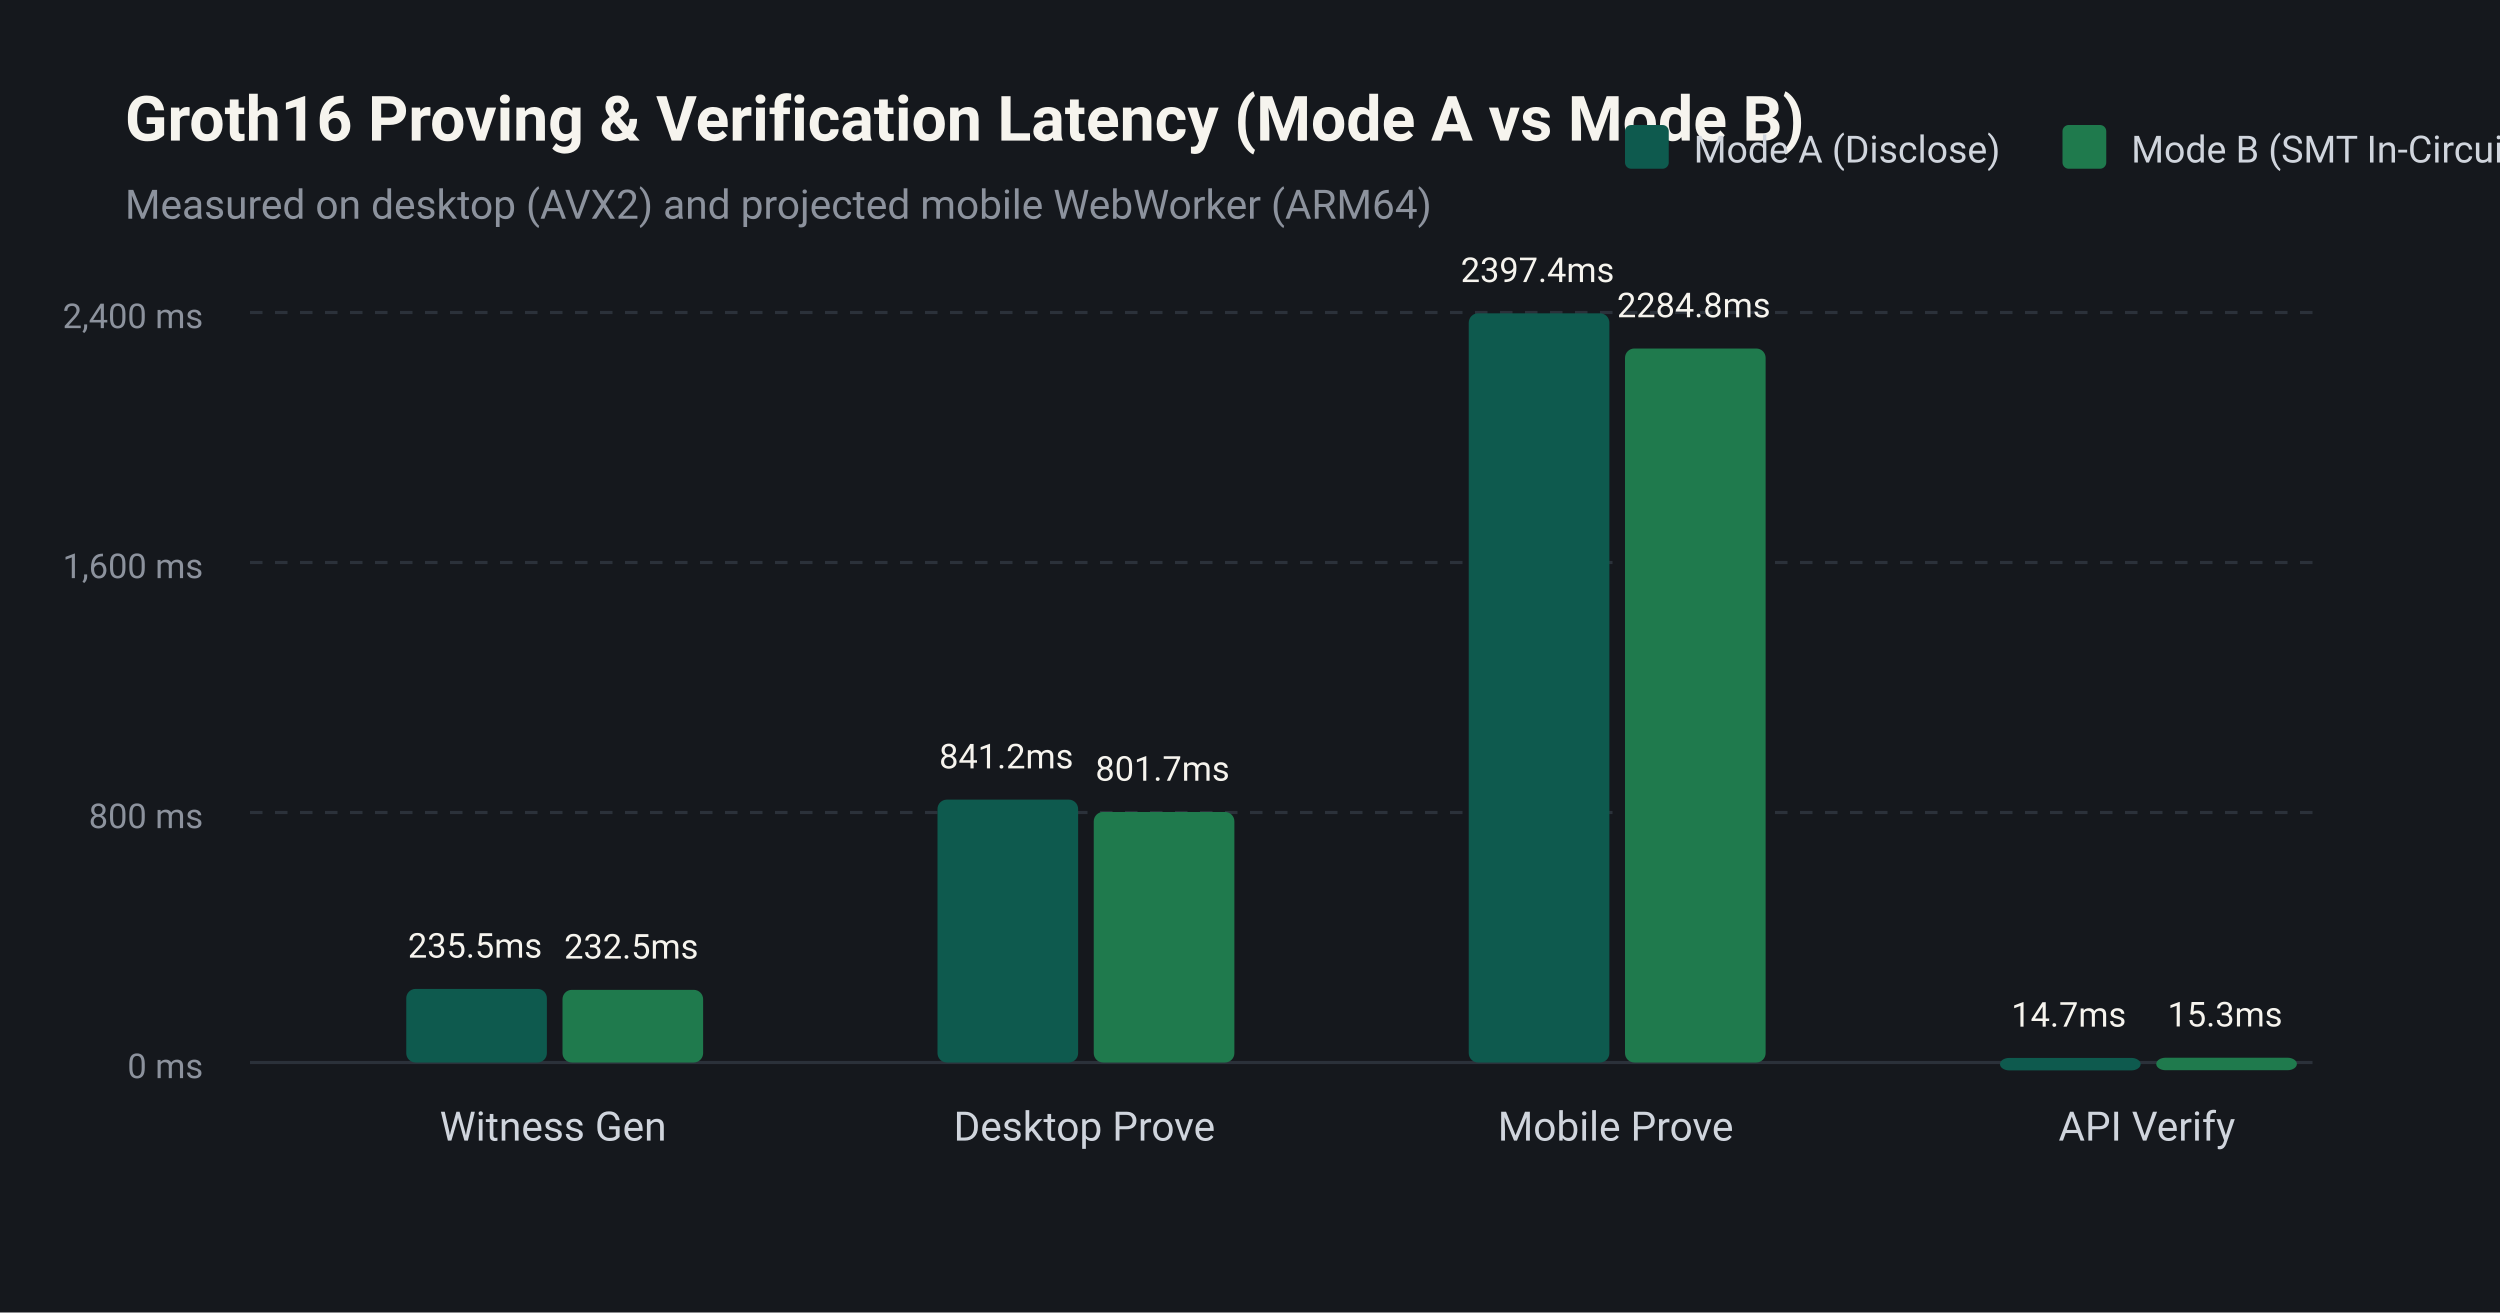
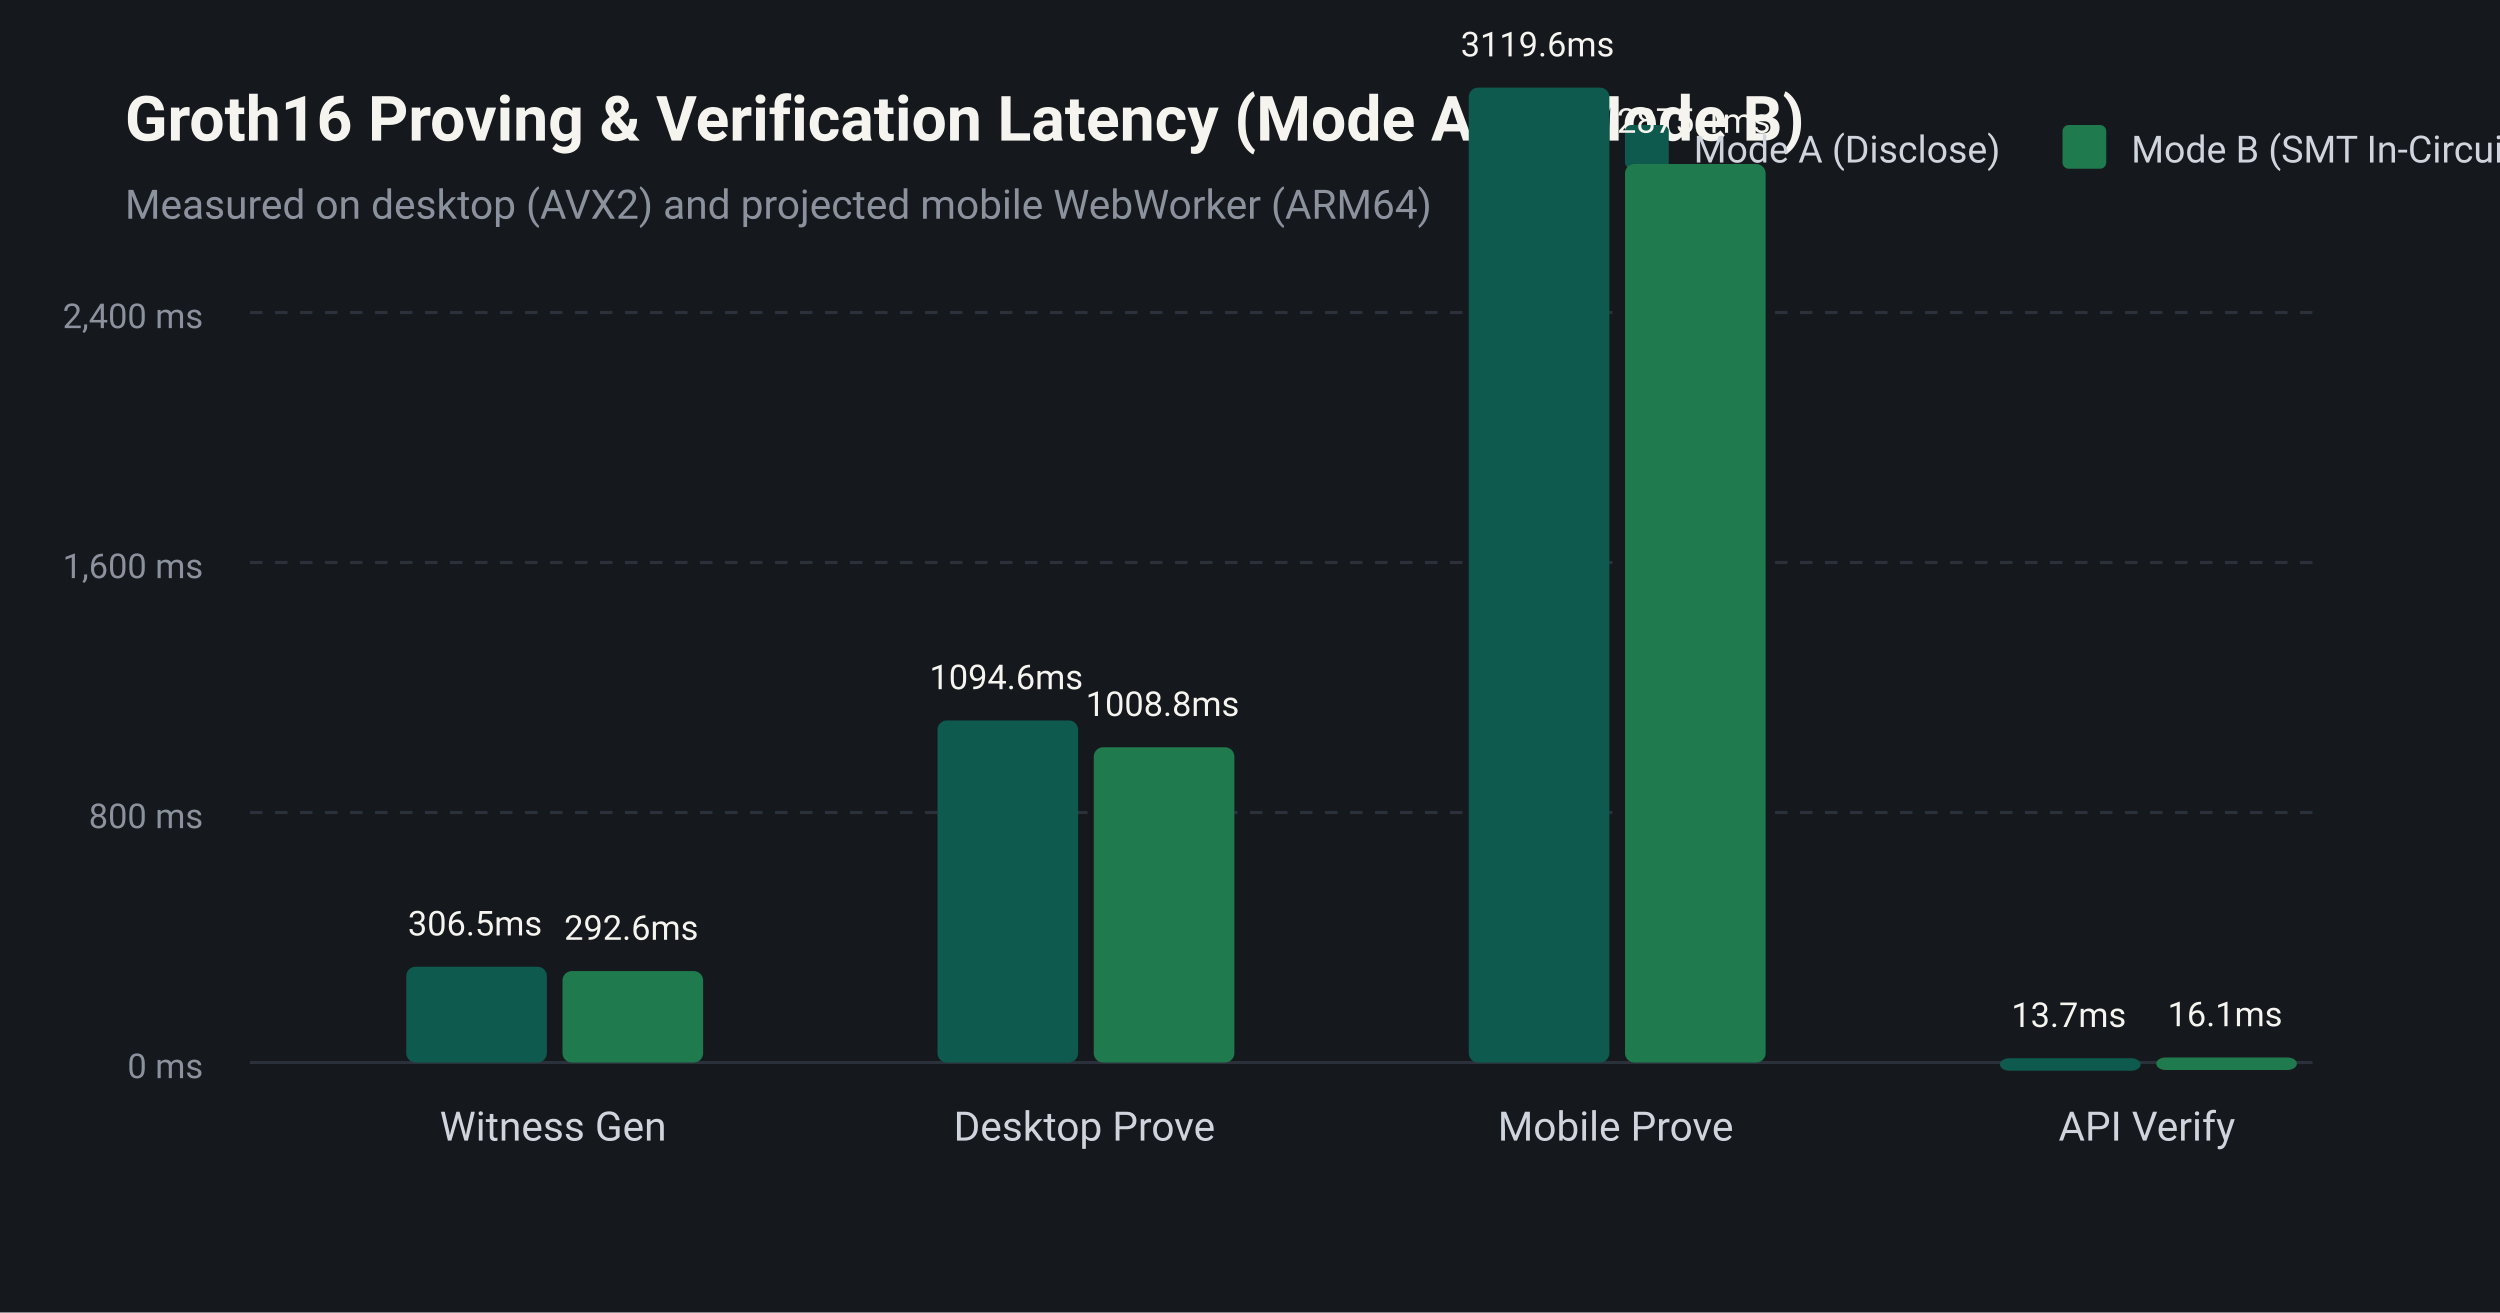
<svg xmlns="http://www.w3.org/2000/svg" width="800" height="420" viewBox="0 0 800 420" style="background:#15181D; font-family: -apple-system, BlinkMacSystemFont, 'Segoe UI', Roboto, sans-serif;">
  <rect width="800" height="420" fill="#15181D" />
  <text x="40" y="45" fill="#F6F4EE" font-size="20" font-weight="600">Groth16 Proving &amp; Verification Latency (Mode A vs Mode B)</text>
  <text x="40" y="70" fill="#8C929D" font-size="13">Measured on desktop (AVX2) and projected mobile WebWorker (ARM64)</text>
  <rect x="520" y="40" width="14" height="14" fill="#0E5A4E" rx="2" />
  <text x="542" y="52" fill="#D0D5DD" font-size="12">Mode A (Disclose)</text>
  <rect x="660" y="40" width="14" height="14" fill="#1F7A4D" rx="2" />
  <text x="682" y="52" fill="#D0D5DD" font-size="12">Mode B (SMT In-Circuit)</text>
  <line x1="80" y1="340" x2="740" y2="340" stroke="#2B313A" stroke-width="1" />
  <line x1="80" y1="260" x2="740" y2="260" stroke="#2B313A" stroke-width="1" stroke-dasharray="4" />
  <line x1="80" y1="180" x2="740" y2="180" stroke="#2B313A" stroke-width="1" stroke-dasharray="4" />
  <line x1="80" y1="100" x2="740" y2="100" stroke="#2B313A" stroke-width="1" stroke-dasharray="4" />
  <text x="65" y="345" fill="#8C929D" font-size="11" text-anchor="end">0 ms</text>
  <text x="65" y="265" fill="#8C929D" font-size="11" text-anchor="end">800 ms</text>
  <text x="65" y="185" fill="#8C929D" font-size="11" text-anchor="end">1,600 ms</text>
  <text x="65" y="105" fill="#8C929D" font-size="11" text-anchor="end">2,400 ms</text>
-   <rect x="130" y="316.45" width="45" height="23.55" fill="#0E5A4E" rx="3" />
-   <rect x="180" y="316.75" width="45" height="23.25" fill="#1F7A4D" rx="3" />
+   <rect x="130" y="309.35" width="45" height="30.65" fill="#0E5A4E" rx="3" />
+   <rect x="180" y="310.74" width="45" height="29.26" fill="#1F7A4D" rx="3" />
  <text x="177" y="365" fill="#D0D5DD" font-size="13" text-anchor="middle">Witness Gen</text>
-   <text x="152" y="306.45" fill="#F6F4EE" font-size="11" text-anchor="middle">235.5ms</text>
-   <text x="202" y="306.75" fill="#F6F4EE" font-size="11" text-anchor="middle">232.5ms</text>
-   <rect x="300" y="255.88" width="45" height="84.12" fill="#0E5A4E" rx="3" />
-   <rect x="350" y="259.83" width="45" height="80.17" fill="#1F7A4D" rx="3" />
+   <text x="152" y="299.35" fill="#F6F4EE" font-size="11" text-anchor="middle">306.5ms</text>
+   <text x="202" y="300.74" fill="#F6F4EE" font-size="11" text-anchor="middle">292.6ms</text>
+   <rect x="300" y="230.54" width="45" height="109.46" fill="#0E5A4E" rx="3" />
+   <rect x="350" y="239.12" width="45" height="100.88" fill="#1F7A4D" rx="3" />
  <text x="347" y="365" fill="#D0D5DD" font-size="13" text-anchor="middle">Desktop Prove</text>
-   <text x="322" y="245.88" fill="#F6F4EE" font-size="11" text-anchor="middle">841.2ms</text>
-   <text x="372" y="249.83" fill="#F6F4EE" font-size="11" text-anchor="middle">801.7ms</text>
-   <rect x="470" y="100.26" width="45" height="239.74" fill="#0E5A4E" rx="3" />
-   <rect x="520" y="111.52" width="45" height="228.48" fill="#1F7A4D" rx="3" />
+   <text x="322" y="220.54" fill="#F6F4EE" font-size="11" text-anchor="middle">1094.6ms</text>
+   <text x="372" y="229.12" fill="#F6F4EE" font-size="11" text-anchor="middle">1008.8ms</text>
+   <rect x="470" y="28.04" width="45" height="311.96" fill="#0E5A4E" rx="3" />
+   <rect x="520" y="52.49" width="45" height="287.51" fill="#1F7A4D" rx="3" />
  <text x="517" y="365" fill="#D0D5DD" font-size="13" text-anchor="middle">Mobile Prove</text>
-   <text x="492" y="90.26" fill="#F6F4EE" font-size="11" text-anchor="middle">2397.4ms</text>
-   <text x="542" y="101.52" fill="#F6F4EE" font-size="11" text-anchor="middle">2284.8ms</text>
-   <rect x="640" y="338.53" width="45" height="4" fill="#0E5A4E" rx="3" />
-   <rect x="690" y="338.47" width="45" height="4" fill="#1F7A4D" rx="3" />
+   <text x="492" y="18.04" fill="#F6F4EE" font-size="11" text-anchor="middle">3119.6ms</text>
+   <text x="542" y="42.49" fill="#F6F4EE" font-size="11" text-anchor="middle">2875.1ms</text>
+   <rect x="640" y="338.63" width="45" height="4" fill="#0E5A4E" rx="3" />
+   <rect x="690" y="338.39" width="45" height="4" fill="#1F7A4D" rx="3" />
  <text x="687" y="365" fill="#D0D5DD" font-size="13" text-anchor="middle">API Verify</text>
-   <text x="662" y="328.53" fill="#F6F4EE" font-size="11" text-anchor="middle">14.7ms</text>
-   <text x="712" y="328.47" fill="#F6F4EE" font-size="11" text-anchor="middle">15.3ms</text>
+   <text x="662" y="328.63" fill="#F6F4EE" font-size="11" text-anchor="middle">13.7ms</text>
+   <text x="712" y="328.39" fill="#F6F4EE" font-size="11" text-anchor="middle">16.1ms</text>
</svg>
